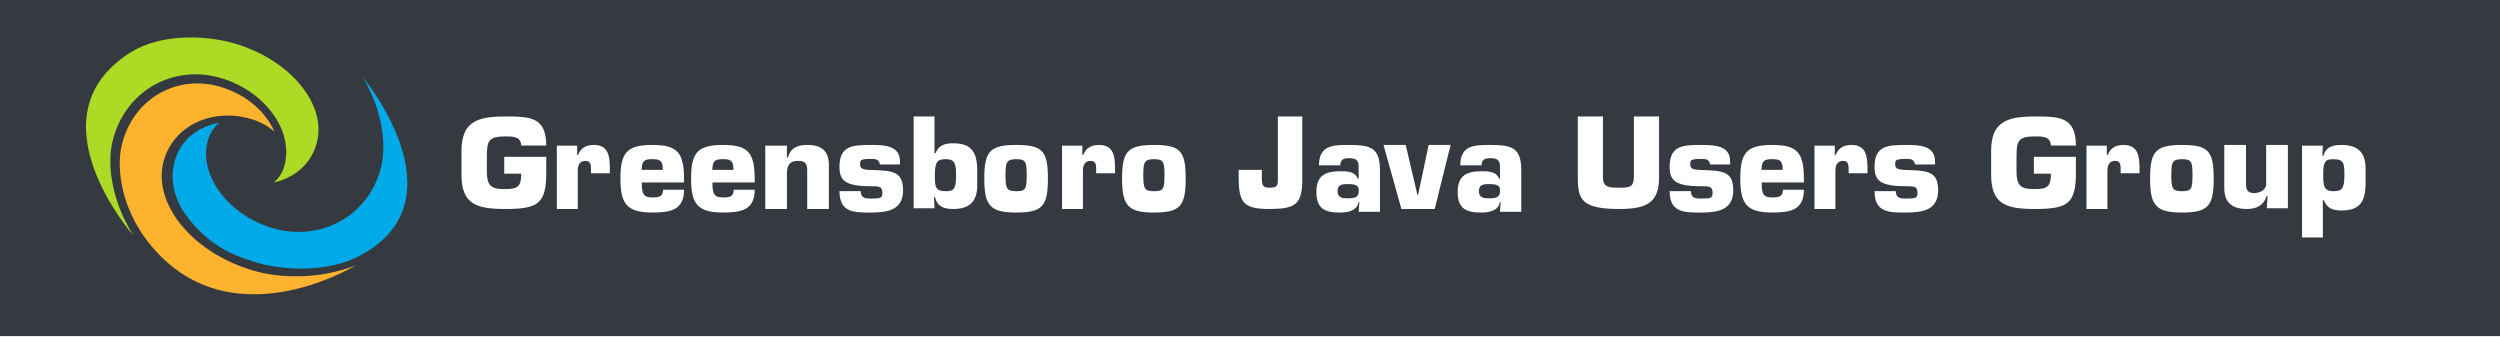
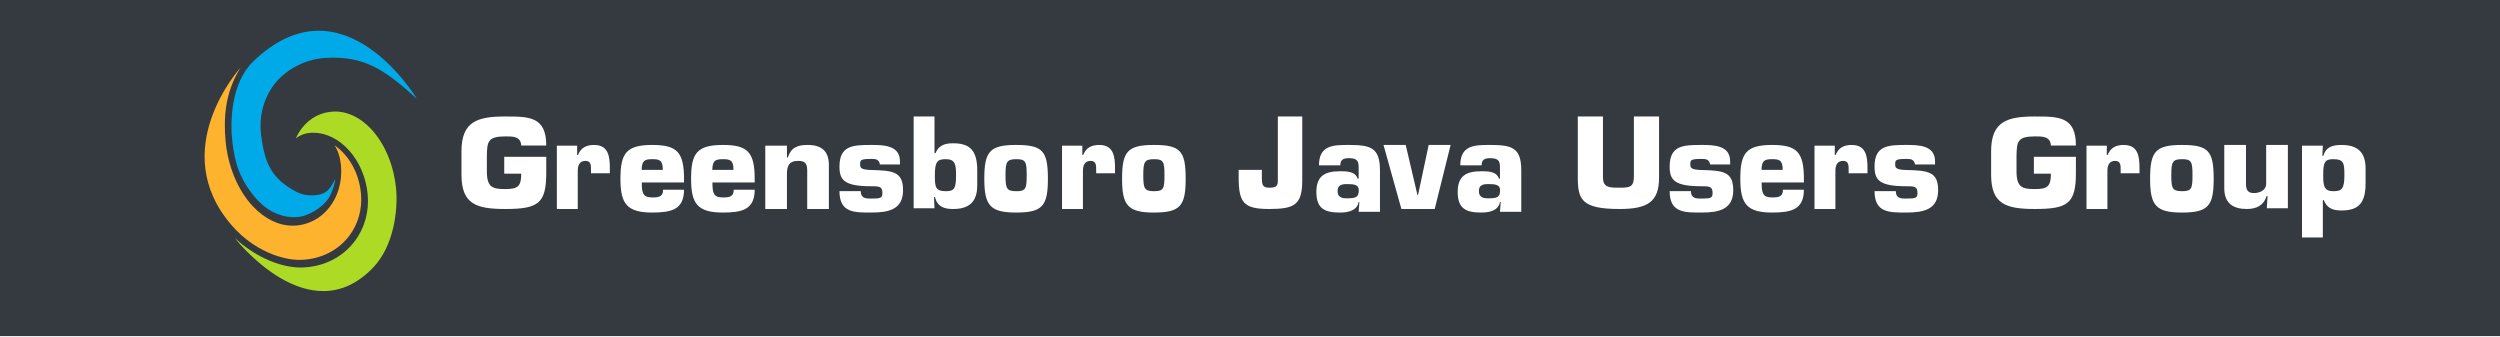
<svg xmlns="http://www.w3.org/2000/svg" width="558px" height="75px" viewBox="0 0 558 75" version="1.1">
  <defs />
  <g id="Page-1" stroke="none" stroke-width="1" fill="none" fill-rule="evenodd">
-     <g id="GSO-JUG" transform="translate(-2031, -1307)">
-       <g id="gso-jug-banner" transform="translate(2030, 1290)">
-         <rect id="Rectangle-40" fill="#343A40" x="1" y="17" width="558" height="75" />
-         <g id="Group-4" transform="translate(56.01704, 53.62941) rotate(-285) translate(-56.01704, -53.62941) translate(13.51704, 7.62941)" fill-rule="nonzero">
-           <path d="M78.628,50.135 C79.954,44.509 78.728,38.864 75.264,34.644 C72.601,31.402 68.781,29.241 64.505,28.56 C59.996,27.84 55.501,28.562 51.848,30.592 C50.823,31.16 49.905,31.811 49.097,32.53 C50.902,31.942 52.982,31.817 55.215,32.173 C64.522,33.657 70.527,41.508 68.603,49.675 C67.674,53.613 64.753,57.121 60.377,59.551 C54.821,62.636 47.421,63.735 40.075,62.564 C34.14,61.617 26.138,58.207 20.113,51.934 C20.113,51.934 38.554,79.864 64.333,66.701 C72.943,62.305 77.485,54.982 78.628,50.135 Z" id="Shape" fill="#FDB32E" transform="translate(49.6317, 49.25759) scale(-1, 1) rotate(50) translate(-49.6317, -49.25759) " />
-           <path d="M45.669,58.629 C48.498,58.983 51.262,59.172 53.923,58.84 C57.746,58.364 61.32,57.02 64.269,55.277 C68.112,53.005 70.402,49.508 71.07,46.026 C71.774,42.355 70.727,38.749 68.12,35.872 C67.39,35.065 66.563,34.346 65.658,33.721 C66.441,35.158 66.672,36.834 66.323,38.652 C64.87,46.229 55.547,51.374 45.54,50.122 C40.714,49.518 36.337,47.286 33.217,43.84 C29.253,39.463 27.637,33.523 28.784,27.543 C29.711,22.71 33.558,16.116 40.961,11.014 C40.961,11.014 8.848,26.144 24.667,47.303 C29.859,54.246 39.729,57.886 45.669,58.629 Z" id="Shape" fill="#00AAE8" transform="translate(45.7853, 35.01321) scale(-1, 1) rotate(50) translate(-45.7853, -35.01321) " />
-           <path d="M56.348,44.019 C51.777,36.788 42.151,33.162 36.279,32.219 C29.465,31.124 22.625,32.136 17.515,34.996 C13.587,37.194 10.969,40.347 10.144,43.877 C9.272,47.599 10.147,51.31 12.606,54.325 C13.293,55.171 14.083,55.93 14.953,56.596 C14.241,55.106 14.09,53.389 14.521,51.546 C16.319,43.863 25.829,38.906 35.722,40.494 C40.493,41.261 44.742,43.673 47.685,47.285 C51.424,51.871 52.754,57.98 51.336,64.044 C50.189,68.943 46.057,75.549 38.458,80.523 C38.458,80.523 70.524,66.444 56.348,44.019 Z" id="Shape" fill="#ADDB25" transform="translate(34.88983, 56.15491) scale(-1, 1) rotate(50) translate(-34.88983, -56.15491) " />
+     <g id="GSO-JUG" transform="translate(-3202, -1469)">
+       <g id="gso-jug-banner" transform="translate(3202, 1455)">
+         <g transform="translate(0, 14)">
+           <rect id="Rectangle-40" fill="#343A40" x="0" y="0" width="558" height="75" />
+           <path d="M121.924,32.476 L116.34,32.476 C116.23,30.417 114.442,30.444 112.792,30.444 C108.831,30.444 108.721,31.636 108.666,34.915 L108.666,38.22 C108.666,41.824 109.931,42.203 112.792,42.203 C115.598,42.203 116.34,41.58 116.34,38.762 L112.544,38.762 L112.544,34.996 L121.924,34.996 L121.924,38.545 C121.924,45.401 120.164,46.647 112.792,46.647 C106.301,46.647 103,45.563 103,38.979 L103,33.722 C103,27.003 106.741,26 112.792,26 C118.128,26 121.924,26.027 121.924,32.476 Z M131.912,38.679 L131.912,38.006 C131.912,37.01 131.966,35.906 130.691,35.906 C129.281,35.906 128.955,37.01 128.955,38.167 L128.955,46.647 L124.289,46.647 L124.289,32.514 L128.82,32.514 L128.82,34.587 L129.01,34.587 C129.335,33.78 129.796,33.214 130.393,32.864 C130.99,32.514 131.722,32.353 132.59,32.353 C135.846,32.353 136.117,34.991 136.117,37.575 L136.117,38.679 L131.912,38.679 Z M143.213,37.912 L147.944,37.912 C147.944,35.673 147.133,35.529 145.509,35.529 C143.801,35.529 143.269,35.931 143.213,37.912 Z M148,42.356 L152.675,42.356 C152.675,44.575 151.956,45.84 150.711,46.57 C149.466,47.273 147.695,47.441 145.593,47.441 C139.866,47.441 138.482,45.418 138.482,39.911 C138.482,34.235 139.755,32.353 145.593,32.353 C151.043,32.353 152.675,33.898 152.675,39.911 L152.675,40.726 L143.241,40.726 C143.241,43.311 143.628,44.07 145.593,44.07 C147.059,44.07 148,43.901 148,42.356 Z M158.983,37.912 L163.714,37.912 C163.714,35.673 162.902,35.529 161.279,35.529 C159.571,35.529 159.039,35.931 158.983,37.912 Z M163.77,42.356 L168.445,42.356 C168.445,44.575 167.726,45.84 166.481,46.57 C165.236,47.273 163.465,47.441 161.363,47.441 C155.636,47.441 154.252,45.418 154.252,39.911 C154.252,34.235 155.525,32.353 161.363,32.353 C166.813,32.353 168.445,33.898 168.445,39.911 L168.445,40.726 L159.011,40.726 C159.011,43.311 159.398,44.07 161.363,44.07 C162.829,44.07 163.77,43.901 163.77,42.356 Z M170.811,32.514 L175.645,32.514 L175.645,35.153 L175.842,35.153 C176.207,34.022 176.741,33.322 177.472,32.918 C178.202,32.488 179.13,32.353 180.254,32.353 C183.514,32.353 185.004,33.833 185.004,36.875 L185.004,46.647 L180.17,46.647 L180.17,37.952 C180.142,36.579 179.748,35.906 178.174,35.906 C176.01,35.906 175.645,37.145 175.645,38.867 L175.645,46.647 L170.811,46.647 L170.811,32.514 Z M200.872,36.708 L196.399,36.708 C196.316,36.09 196.012,35.781 195.653,35.612 C195.294,35.472 194.852,35.472 194.466,35.472 C191.981,35.472 191.981,35.781 191.981,36.652 C191.981,37.382 192.036,37.888 194.466,37.944 C199.381,38.057 201.562,38.338 201.562,42.468 C201.562,46.795 198.276,47.441 194.466,47.441 C190.71,47.441 187.369,47.525 187.369,42.665 L192.119,42.665 C192.119,44.322 193.306,44.322 194.466,44.322 C196.619,44.322 196.951,44.182 196.951,43.03 C196.951,41.569 196.122,41.569 194.466,41.569 C188.446,41.569 187.369,40.192 187.369,37.186 C187.369,32.437 190.434,32.353 194.466,32.353 C197.117,32.353 200.872,32.381 200.872,36.006 L200.872,36.708 Z M203.928,26 L208.578,26 L208.578,34.193 L208.794,34.193 C209.551,32.336 211.038,31.981 212.741,31.981 C216.634,31.981 218.121,33.729 218.121,38.099 L218.121,41.376 C218.121,45.172 216.174,46.647 212.741,46.647 C210.713,46.647 209.226,46.155 208.686,43.998 L208.469,43.998 L208.578,46.483 L203.928,46.483 L203.928,26 Z M211.142,42.676 C213.05,42.676 213.39,41.996 213.39,39.09 C213.39,36.786 213.233,35.529 211.142,35.529 C209.286,35.529 208.659,35.974 208.659,39.09 C208.659,41.76 208.763,42.676 211.142,42.676 Z M226.781,32.353 C232.728,32.353 233.891,33.674 233.891,39.911 C233.891,45.98 232.674,47.441 226.781,47.441 C220.968,47.441 219.698,45.812 219.698,39.911 C219.698,33.87 220.86,32.353 226.781,32.353 Z M226.859,35.529 C224.69,35.529 224.429,36.132 224.429,39.116 C224.429,42.101 224.69,42.676 226.859,42.676 C228.95,42.676 229.16,42.101 229.16,39.116 C229.16,36.132 228.95,35.529 226.859,35.529 Z M244.667,38.679 L244.667,38.006 C244.667,37.01 244.722,35.906 243.447,35.906 C242.036,35.906 241.71,37.01 241.71,38.167 L241.71,46.647 L237.045,46.647 L237.045,32.514 L241.575,32.514 L241.575,34.587 L241.765,34.587 C242.09,33.78 242.551,33.214 243.148,32.864 C243.745,32.514 244.477,32.353 245.345,32.353 C248.601,32.353 248.872,34.991 248.872,37.575 L248.872,38.679 L244.667,38.679 Z M257.532,32.353 C263.479,32.353 264.642,33.674 264.642,39.911 C264.642,45.98 263.425,47.441 257.532,47.441 C251.72,47.441 250.449,45.812 250.449,39.911 C250.449,33.87 251.611,32.353 257.532,32.353 Z M257.611,35.529 C255.441,35.529 255.18,36.132 255.18,39.116 C255.18,42.101 255.441,42.676 257.611,42.676 C259.702,42.676 259.911,42.101 259.911,39.116 C259.911,36.132 259.702,35.529 257.611,35.529 Z M285.214,26 L290.662,26 L290.662,40.174 C290.662,45.664 289.028,46.647 283.307,46.647 C277.641,46.647 276.469,45.309 276.469,39.601 L276.469,37.908 L281.645,37.908 L281.645,39.601 C281.645,41.294 281.836,41.895 283.307,41.895 C284.996,41.895 285.214,41.458 285.214,40.174 L285.214,26 Z M300.647,41.088 C299.471,41.088 298.547,41.287 298.547,42.648 C298.547,44.265 299.919,44.265 300.647,44.265 C302.662,44.265 303.278,44.009 303.278,42.45 C303.278,41.202 302.215,41.088 300.647,41.088 Z M303.251,47.273 L303.417,45.081 L303.251,45.081 C302.891,47.104 300.733,47.441 299.073,47.441 C295.753,47.441 293.816,46.626 293.816,42.861 C293.816,39.321 295.642,38.225 299.073,38.225 C300.429,38.225 302.504,38.197 303.029,39.883 L303.251,39.883 L303.251,37.551 C303.251,36.174 303.168,35.303 301.093,35.303 C299.903,35.303 299.156,35.584 299.156,36.905 L294.397,36.905 C294.397,32.325 297.69,32.353 301.093,32.353 C305.962,32.353 308.009,32.971 308.009,38.057 L308.009,47.273 L303.251,47.273 Z M323.779,32.353 L320.227,46.647 L312.791,46.647 L308.798,32.353 L313.755,32.353 L316.371,43.516 L316.509,43.516 L318.877,32.353 L323.779,32.353 Z M332.187,41.088 C331.011,41.088 330.087,41.287 330.087,42.648 C330.087,44.265 331.459,44.265 332.187,44.265 C334.202,44.265 334.818,44.009 334.818,42.45 C334.818,41.202 333.754,41.088 332.187,41.088 Z M334.791,47.273 L334.957,45.081 L334.791,45.081 C334.431,47.104 332.273,47.441 330.613,47.441 C327.293,47.441 325.356,46.626 325.356,42.861 C325.356,39.321 327.182,38.225 330.613,38.225 C331.969,38.225 334.044,38.197 334.569,39.883 L334.791,39.883 L334.791,37.551 C334.791,36.174 334.708,35.303 332.633,35.303 C331.443,35.303 330.696,35.584 330.696,36.905 L325.937,36.905 C325.937,32.325 329.23,32.353 332.633,32.353 C337.502,32.353 339.549,32.971 339.549,38.057 L339.549,47.273 L334.791,47.273 Z M364.686,26 L370.301,26 L370.301,39.655 C370.301,45.118 367.662,46.647 361.485,46.647 C353.063,46.647 352.165,44.571 352.165,39.655 L352.165,26 L357.78,26 L357.78,39.546 C357.78,41.868 359.127,41.895 361.485,41.895 C363.872,41.895 364.686,41.704 364.686,39.3 L364.686,26 Z M386.169,36.708 L381.695,36.708 C381.613,36.09 381.309,35.781 380.95,35.612 C380.591,35.472 380.149,35.472 379.763,35.472 C377.277,35.472 377.277,35.781 377.277,36.652 C377.277,37.382 377.333,37.888 379.763,37.944 C384.678,38.057 386.859,38.338 386.859,42.468 C386.859,46.795 383.573,47.441 379.763,47.441 C376.007,47.441 372.666,47.525 372.666,42.665 L377.415,42.665 C377.415,44.322 378.603,44.322 379.763,44.322 C381.916,44.322 382.248,44.182 382.248,43.03 C382.248,41.569 381.419,41.569 379.763,41.569 C373.743,41.569 372.666,40.192 372.666,37.186 C372.666,32.437 375.731,32.353 379.763,32.353 C382.413,32.353 386.169,32.381 386.169,36.006 L386.169,36.708 Z M393.167,37.912 L397.898,37.912 C397.898,35.673 397.086,35.529 395.462,35.529 C393.755,35.529 393.223,35.931 393.167,37.912 Z M397.953,42.356 L402.629,42.356 C402.629,44.575 401.91,45.84 400.665,46.57 C399.42,47.273 397.649,47.441 395.546,47.441 C389.819,47.441 388.436,45.418 388.436,39.911 C388.436,34.235 389.709,32.353 395.546,32.353 C400.997,32.353 402.629,33.898 402.629,39.911 L402.629,40.726 L393.195,40.726 C393.195,43.311 393.582,44.07 395.546,44.07 C397.013,44.07 397.953,43.901 397.953,42.356 Z M412.617,38.679 L412.617,38.006 C412.617,37.01 412.671,35.906 411.396,35.906 C409.986,35.906 409.66,37.01 409.66,38.167 L409.66,46.647 L404.994,46.647 L404.994,32.514 L409.525,32.514 L409.525,34.587 L409.715,34.587 C410.04,33.78 410.501,33.214 411.098,32.864 C411.695,32.514 412.427,32.353 413.295,32.353 C416.551,32.353 416.822,34.991 416.822,37.575 L416.822,38.679 L412.617,38.679 Z M431.902,36.708 L427.428,36.708 C427.345,36.09 427.042,35.781 426.683,35.612 C426.324,35.472 425.882,35.472 425.495,35.472 C423.01,35.472 423.01,35.781 423.01,36.652 C423.01,37.382 423.065,37.888 425.495,37.944 C430.41,38.057 432.592,38.338 432.592,42.468 C432.592,46.795 429.306,47.441 425.495,47.441 C421.74,47.441 418.399,47.525 418.399,42.665 L423.148,42.665 C423.148,44.322 424.336,44.322 425.495,44.322 C427.649,44.322 427.981,44.182 427.981,43.03 C427.981,41.569 427.152,41.569 425.495,41.569 C419.476,41.569 418.399,40.192 418.399,37.186 C418.399,32.437 421.464,32.353 425.495,32.353 C428.146,32.353 431.902,32.381 431.902,36.006 L431.902,36.708 Z M463.343,32.476 L457.76,32.476 C457.65,30.417 455.862,30.444 454.211,30.444 C450.251,30.444 450.14,31.636 450.085,34.915 L450.085,38.22 C450.085,41.824 451.351,42.203 454.211,42.203 C457.017,42.203 457.76,41.58 457.76,38.762 L453.964,38.762 L453.964,34.996 L463.343,34.996 L463.343,38.545 C463.343,45.401 461.583,46.647 454.211,46.647 C447.72,46.647 444.419,45.563 444.419,38.979 L444.419,33.722 C444.419,27.003 448.16,26 454.211,26 C459.547,26 463.343,26.027 463.343,32.476 Z M473.331,38.679 L473.331,38.006 C473.331,37.01 473.386,35.906 472.111,35.906 C470.7,35.906 470.375,37.01 470.375,38.167 L470.375,46.647 L465.709,46.647 L465.709,32.514 L470.239,32.514 L470.239,34.587 L470.429,34.587 C470.754,33.78 471.216,33.214 471.812,32.864 C472.409,32.514 473.142,32.353 474.01,32.353 C477.265,32.353 477.536,34.991 477.536,37.575 L477.536,38.679 L473.331,38.679 Z M486.985,32.353 C492.932,32.353 494.095,33.674 494.095,39.911 C494.095,45.98 492.878,47.441 486.985,47.441 C481.172,47.441 479.902,45.812 479.902,39.911 C479.902,33.87 481.064,32.353 486.985,32.353 Z M487.063,35.529 C484.894,35.529 484.633,36.132 484.633,39.116 C484.633,42.101 484.894,42.676 487.063,42.676 C489.155,42.676 489.364,42.101 489.364,39.116 C489.364,36.132 489.155,35.529 487.063,35.529 Z M510.653,46.486 L505.95,46.486 L506.119,43.767 L505.894,43.767 C505.218,45.947 503.528,46.647 501.473,46.647 C498.544,46.647 496.46,45.463 496.46,42.017 L496.46,32.353 L501.304,32.353 L501.304,40.779 C501.304,42.071 501.445,43.094 503.078,43.094 C504.373,43.094 505.809,42.448 505.809,41.048 L505.809,32.353 L510.653,32.353 L510.653,46.486 Z M513.807,53 L513.807,32.516 L518.457,32.516 L518.349,34.777 L518.565,34.777 C519.106,32.843 520.593,32.353 522.62,32.353 C526.054,32.353 528,33.824 528,37.61 L528,40.879 C528,45.237 526.513,46.98 522.62,46.98 C520.917,46.98 519.43,46.626 518.673,44.665 L518.457,44.665 L518.457,53 L513.807,53 Z M520.786,35.529 C518.878,35.529 518.538,36.21 518.538,39.116 C518.538,41.42 518.695,42.676 520.786,42.676 C522.642,42.676 523.269,42.231 523.269,39.116 C523.269,36.446 523.164,35.529 520.786,35.529 Z" id="Greensboro-Java-User" fill="#FFFFFF" />
        </g>
-         <path d="M122.924,49.476 L117.34,49.476 C117.23,47.417 115.442,47.444 113.792,47.444 C109.831,47.444 109.721,48.636 109.666,51.915 L109.666,55.22 C109.666,58.824 110.931,59.203 113.792,59.203 C116.598,59.203 117.34,58.58 117.34,55.762 L113.544,55.762 L113.544,51.996 L122.924,51.996 L122.924,55.545 C122.924,62.401 121.164,63.647 113.792,63.647 C107.301,63.647 104,62.563 104,55.979 L104,50.722 C104,44.003 107.741,43 113.792,43 C119.128,43 122.924,43.027 122.924,49.476 Z M132.912,55.679 L132.912,55.006 C132.912,54.01 132.966,52.906 131.691,52.906 C130.281,52.906 129.955,54.01 129.955,55.167 L129.955,63.647 L125.289,63.647 L125.289,49.514 L129.82,49.514 L129.82,51.587 L130.01,51.587 C130.335,50.78 130.796,50.214 131.393,49.864 C131.99,49.514 132.722,49.353 133.59,49.353 C136.846,49.353 137.117,51.991 137.117,54.575 L137.117,55.679 L132.912,55.679 Z M144.213,54.912 L148.944,54.912 C148.944,52.673 148.133,52.529 146.509,52.529 C144.801,52.529 144.269,52.931 144.213,54.912 Z M149,59.356 L153.675,59.356 C153.675,61.575 152.956,62.84 151.711,63.57 C150.466,64.273 148.695,64.441 146.593,64.441 C140.866,64.441 139.482,62.418 139.482,56.911 C139.482,51.235 140.755,49.353 146.593,49.353 C152.043,49.353 153.675,50.898 153.675,56.911 L153.675,57.726 L144.241,57.726 C144.241,60.311 144.628,61.07 146.593,61.07 C148.059,61.07 149,60.901 149,59.356 Z M159.983,54.912 L164.714,54.912 C164.714,52.673 163.902,52.529 162.279,52.529 C160.571,52.529 160.039,52.931 159.983,54.912 Z M164.77,59.356 L169.445,59.356 C169.445,61.575 168.726,62.84 167.481,63.57 C166.236,64.273 164.465,64.441 162.363,64.441 C156.636,64.441 155.252,62.418 155.252,56.911 C155.252,51.235 156.525,49.353 162.363,49.353 C167.813,49.353 169.445,50.898 169.445,56.911 L169.445,57.726 L160.011,57.726 C160.011,60.311 160.398,61.07 162.363,61.07 C163.829,61.07 164.77,60.901 164.77,59.356 Z M171.811,49.514 L176.645,49.514 L176.645,52.153 L176.842,52.153 C177.207,51.022 177.741,50.322 178.472,49.918 C179.202,49.488 180.13,49.353 181.254,49.353 C184.514,49.353 186.004,50.833 186.004,53.875 L186.004,63.647 L181.17,63.647 L181.17,54.952 C181.142,53.579 180.748,52.906 179.174,52.906 C177.01,52.906 176.645,54.145 176.645,55.867 L176.645,63.647 L171.811,63.647 L171.811,49.514 Z M201.872,53.708 L197.399,53.708 C197.316,53.09 197.012,52.781 196.653,52.612 C196.294,52.472 195.852,52.472 195.466,52.472 C192.981,52.472 192.981,52.781 192.981,53.652 C192.981,54.382 193.036,54.888 195.466,54.944 C200.381,55.057 202.562,55.338 202.562,59.468 C202.562,63.795 199.276,64.441 195.466,64.441 C191.71,64.441 188.369,64.525 188.369,59.665 L193.119,59.665 C193.119,61.322 194.306,61.322 195.466,61.322 C197.619,61.322 197.951,61.182 197.951,60.03 C197.951,58.569 197.122,58.569 195.466,58.569 C189.446,58.569 188.369,57.192 188.369,54.186 C188.369,49.437 191.434,49.353 195.466,49.353 C198.117,49.353 201.872,49.381 201.872,53.006 L201.872,53.708 Z M204.928,43 L209.578,43 L209.578,51.193 L209.794,51.193 C210.551,49.336 212.038,48.981 213.741,48.981 C217.634,48.981 219.121,50.729 219.121,55.099 L219.121,58.376 C219.121,62.172 217.174,63.647 213.741,63.647 C211.713,63.647 210.226,63.155 209.686,60.998 L209.469,60.998 L209.578,63.483 L204.928,63.483 L204.928,43 Z M212.142,59.676 C214.05,59.676 214.39,58.996 214.39,56.09 C214.39,53.786 214.233,52.529 212.142,52.529 C210.286,52.529 209.659,52.974 209.659,56.09 C209.659,58.76 209.763,59.676 212.142,59.676 Z M227.781,49.353 C233.728,49.353 234.891,50.674 234.891,56.911 C234.891,62.98 233.674,64.441 227.781,64.441 C221.968,64.441 220.698,62.812 220.698,56.911 C220.698,50.87 221.86,49.353 227.781,49.353 Z M227.859,52.529 C225.69,52.529 225.429,53.132 225.429,56.116 C225.429,59.101 225.69,59.676 227.859,59.676 C229.95,59.676 230.16,59.101 230.16,56.116 C230.16,53.132 229.95,52.529 227.859,52.529 Z M245.667,55.679 L245.667,55.006 C245.667,54.01 245.722,52.906 244.447,52.906 C243.036,52.906 242.71,54.01 242.71,55.167 L242.71,63.647 L238.045,63.647 L238.045,49.514 L242.575,49.514 L242.575,51.587 L242.765,51.587 C243.09,50.78 243.551,50.214 244.148,49.864 C244.745,49.514 245.477,49.353 246.345,49.353 C249.601,49.353 249.872,51.991 249.872,54.575 L249.872,55.679 L245.667,55.679 Z M258.532,49.353 C264.479,49.353 265.642,50.674 265.642,56.911 C265.642,62.98 264.425,64.441 258.532,64.441 C252.72,64.441 251.449,62.812 251.449,56.911 C251.449,50.87 252.611,49.353 258.532,49.353 Z M258.611,52.529 C256.441,52.529 256.18,53.132 256.18,56.116 C256.18,59.101 256.441,59.676 258.611,59.676 C260.702,59.676 260.911,59.101 260.911,56.116 C260.911,53.132 260.702,52.529 258.611,52.529 Z M286.214,43 L291.662,43 L291.662,57.174 C291.662,62.664 290.028,63.647 284.307,63.647 C278.641,63.647 277.469,62.309 277.469,56.601 L277.469,54.908 L282.645,54.908 L282.645,56.601 C282.645,58.294 282.836,58.895 284.307,58.895 C285.996,58.895 286.214,58.458 286.214,57.174 L286.214,43 Z M301.647,58.088 C300.471,58.088 299.547,58.287 299.547,59.648 C299.547,61.265 300.919,61.265 301.647,61.265 C303.662,61.265 304.278,61.009 304.278,59.45 C304.278,58.202 303.215,58.088 301.647,58.088 Z M304.251,64.273 L304.417,62.081 L304.251,62.081 C303.891,64.104 301.733,64.441 300.073,64.441 C296.753,64.441 294.816,63.626 294.816,59.861 C294.816,56.321 296.642,55.225 300.073,55.225 C301.429,55.225 303.504,55.197 304.029,56.883 L304.251,56.883 L304.251,54.551 C304.251,53.174 304.168,52.303 302.093,52.303 C300.903,52.303 300.156,52.584 300.156,53.905 L295.397,53.905 C295.397,49.325 298.69,49.353 302.093,49.353 C306.962,49.353 309.009,49.971 309.009,55.057 L309.009,64.273 L304.251,64.273 Z M324.779,49.353 L321.227,63.647 L313.791,63.647 L309.798,49.353 L314.755,49.353 L317.371,60.516 L317.509,60.516 L319.877,49.353 L324.779,49.353 Z M333.187,58.088 C332.011,58.088 331.087,58.287 331.087,59.648 C331.087,61.265 332.459,61.265 333.187,61.265 C335.202,61.265 335.818,61.009 335.818,59.45 C335.818,58.202 334.754,58.088 333.187,58.088 Z M335.791,64.273 L335.957,62.081 L335.791,62.081 C335.431,64.104 333.273,64.441 331.613,64.441 C328.293,64.441 326.356,63.626 326.356,59.861 C326.356,56.321 328.182,55.225 331.613,55.225 C332.969,55.225 335.044,55.197 335.569,56.883 L335.791,56.883 L335.791,54.551 C335.791,53.174 335.708,52.303 333.633,52.303 C332.443,52.303 331.696,52.584 331.696,53.905 L326.937,53.905 C326.937,49.325 330.23,49.353 333.633,49.353 C338.502,49.353 340.549,49.971 340.549,55.057 L340.549,64.273 L335.791,64.273 Z M365.686,43 L371.301,43 L371.301,56.655 C371.301,62.118 368.662,63.647 362.485,63.647 C354.063,63.647 353.165,61.571 353.165,56.655 L353.165,43 L358.78,43 L358.78,56.546 C358.78,58.868 360.127,58.895 362.485,58.895 C364.872,58.895 365.686,58.704 365.686,56.3 L365.686,43 Z M387.169,53.708 L382.695,53.708 C382.613,53.09 382.309,52.781 381.95,52.612 C381.591,52.472 381.149,52.472 380.763,52.472 C378.277,52.472 378.277,52.781 378.277,53.652 C378.277,54.382 378.333,54.888 380.763,54.944 C385.678,55.057 387.859,55.338 387.859,59.468 C387.859,63.795 384.573,64.441 380.763,64.441 C377.007,64.441 373.666,64.525 373.666,59.665 L378.415,59.665 C378.415,61.322 379.603,61.322 380.763,61.322 C382.916,61.322 383.248,61.182 383.248,60.03 C383.248,58.569 382.419,58.569 380.763,58.569 C374.743,58.569 373.666,57.192 373.666,54.186 C373.666,49.437 376.731,49.353 380.763,49.353 C383.413,49.353 387.169,49.381 387.169,53.006 L387.169,53.708 Z M394.167,54.912 L398.898,54.912 C398.898,52.673 398.086,52.529 396.462,52.529 C394.755,52.529 394.223,52.931 394.167,54.912 Z M398.953,59.356 L403.629,59.356 C403.629,61.575 402.91,62.84 401.665,63.57 C400.42,64.273 398.649,64.441 396.546,64.441 C390.819,64.441 389.436,62.418 389.436,56.911 C389.436,51.235 390.709,49.353 396.546,49.353 C401.997,49.353 403.629,50.898 403.629,56.911 L403.629,57.726 L394.195,57.726 C394.195,60.311 394.582,61.07 396.546,61.07 C398.013,61.07 398.953,60.901 398.953,59.356 Z M413.617,55.679 L413.617,55.006 C413.617,54.01 413.671,52.906 412.396,52.906 C410.986,52.906 410.66,54.01 410.66,55.167 L410.66,63.647 L405.994,63.647 L405.994,49.514 L410.525,49.514 L410.525,51.587 L410.715,51.587 C411.04,50.78 411.501,50.214 412.098,49.864 C412.695,49.514 413.427,49.353 414.295,49.353 C417.551,49.353 417.822,51.991 417.822,54.575 L417.822,55.679 L413.617,55.679 Z M432.902,53.708 L428.428,53.708 C428.345,53.09 428.042,52.781 427.683,52.612 C427.324,52.472 426.882,52.472 426.495,52.472 C424.01,52.472 424.01,52.781 424.01,53.652 C424.01,54.382 424.065,54.888 426.495,54.944 C431.41,55.057 433.592,55.338 433.592,59.468 C433.592,63.795 430.306,64.441 426.495,64.441 C422.74,64.441 419.399,64.525 419.399,59.665 L424.148,59.665 C424.148,61.322 425.336,61.322 426.495,61.322 C428.649,61.322 428.981,61.182 428.981,60.03 C428.981,58.569 428.152,58.569 426.495,58.569 C420.476,58.569 419.399,57.192 419.399,54.186 C419.399,49.437 422.464,49.353 426.495,49.353 C429.146,49.353 432.902,49.381 432.902,53.006 L432.902,53.708 Z M464.343,49.476 L458.76,49.476 C458.65,47.417 456.862,47.444 455.211,47.444 C451.251,47.444 451.14,48.636 451.085,51.915 L451.085,55.22 C451.085,58.824 452.351,59.203 455.211,59.203 C458.017,59.203 458.76,58.58 458.76,55.762 L454.964,55.762 L454.964,51.996 L464.343,51.996 L464.343,55.545 C464.343,62.401 462.583,63.647 455.211,63.647 C448.72,63.647 445.419,62.563 445.419,55.979 L445.419,50.722 C445.419,44.003 449.16,43 455.211,43 C460.547,43 464.343,43.027 464.343,49.476 Z M474.331,55.679 L474.331,55.006 C474.331,54.01 474.386,52.906 473.111,52.906 C471.7,52.906 471.375,54.01 471.375,55.167 L471.375,63.647 L466.709,63.647 L466.709,49.514 L471.239,49.514 L471.239,51.587 L471.429,51.587 C471.754,50.78 472.216,50.214 472.812,49.864 C473.409,49.514 474.142,49.353 475.01,49.353 C478.265,49.353 478.536,51.991 478.536,54.575 L478.536,55.679 L474.331,55.679 Z M487.985,49.353 C493.932,49.353 495.095,50.674 495.095,56.911 C495.095,62.98 493.878,64.441 487.985,64.441 C482.172,64.441 480.902,62.812 480.902,56.911 C480.902,50.87 482.064,49.353 487.985,49.353 Z M488.063,52.529 C485.894,52.529 485.633,53.132 485.633,56.116 C485.633,59.101 485.894,59.676 488.063,59.676 C490.155,59.676 490.364,59.101 490.364,56.116 C490.364,53.132 490.155,52.529 488.063,52.529 Z M511.653,63.486 L506.95,63.486 L507.119,60.767 L506.894,60.767 C506.218,62.947 504.528,63.647 502.473,63.647 C499.544,63.647 497.46,62.463 497.46,59.017 L497.46,49.353 L502.304,49.353 L502.304,57.779 C502.304,59.071 502.445,60.094 504.078,60.094 C505.373,60.094 506.809,59.448 506.809,58.048 L506.809,49.353 L511.653,49.353 L511.653,63.486 Z M514.807,70 L514.807,49.516 L519.457,49.516 L519.349,51.777 L519.565,51.777 C520.106,49.843 521.593,49.353 523.62,49.353 C527.054,49.353 529,50.824 529,54.61 L529,57.879 C529,62.237 527.513,63.98 523.62,63.98 C521.917,63.98 520.43,63.626 519.673,61.665 L519.457,61.665 L519.457,70 L514.807,70 Z M521.786,52.529 C519.878,52.529 519.538,53.21 519.538,56.116 C519.538,58.42 519.695,59.676 521.786,59.676 C523.642,59.676 524.269,59.231 524.269,56.116 C524.269,53.446 524.164,52.529 521.786,52.529 Z" id="Greensboro-Java-User" fill="#FFFFFF" />
+         <g id="Group-4" transform="translate(69.15323, 48.29197) scale(-1, 1) rotate(-386) translate(-69.15323, -48.29197) translate(36.15323, 10.79197)" fill-rule="nonzero">
+           <path d="M60.588,42.985 C61.617,38.611 60.665,34.221 57.977,30.94 C55.909,28.419 52.944,26.738 49.625,26.208 C46.126,25.649 42.637,26.21 39.801,27.789 C39.006,28.23 38.293,28.737 37.666,29.296 C39.067,28.839 40.681,28.742 42.415,29.018 C49.638,30.172 54.3,36.277 52.806,42.628 C52.086,45.69 49.818,48.418 46.421,50.307 C42.109,52.707 36.365,53.561 30.663,52.65 C26.055,51.914 20.436,50.367 15.759,45.488 C15.759,45.488 29.482,66.103 49.492,55.867 C56.175,52.449 59.701,46.755 60.588,42.985 Z" id="Shape" fill="#FDB32E" transform="translate(38.37642, 42.35798) scale(-1, 1) rotate(50) translate(-38.37642, -42.35798) " />
+           <path d="M33.662,50.217 C35.858,50.492 38.004,50.639 40.07,50.381 C43.036,50.011 45.811,48.966 48.1,47.61 C51.083,45.843 52.861,43.124 53.379,40.417 C53.925,37.562 52.53,33.988 50.943,32.332 C50.038,31.388 48.211,30.227 47.193,29.973 C49.165,31.547 49.932,32.714 49.705,34.707 C49.458,36.88 48.592,38.259 47.889,39.048 C43.783,43.65 40.056,44.416 33.562,43.601 C29.816,43.132 26.419,41.396 23.997,38.717 C20.92,35.313 19.574,30.157 20.463,25.498 C22.082,17.021 26.086,13.411 34.239,7.929 C34.239,7.929 3.382,17.294 17.361,41.409 C20.775,47.299 29.051,49.639 33.662,50.217 Z" id="Shape" fill="#00AAE8" transform="translate(33.61334, 29.22201) scale(-1, 1) rotate(50) translate(-33.61334, -29.22201) " />
+           <path d="M43.738,38.023 C40.19,32.4 32.718,29.58 28.16,28.847 C22.871,27.995 17.562,28.783 13.595,31.006 C10.546,32.715 8.515,35.167 7.874,37.912 C7.197,40.807 7.876,43.692 9.785,46.037 C10.318,46.695 10.931,47.285 11.607,47.803 C11.054,46.644 10.937,45.309 11.271,43.876 C12.667,37.902 20.049,34.046 27.728,35.282 C31.431,35.878 34.729,37.754 37.014,40.562 C39.915,44.129 40.948,48.879 39.847,53.594 C38.957,57.404 35.75,62.54 29.851,66.408 C29.851,66.408 54.741,55.46 43.738,38.023 Z" id="Shape" fill="#ADDB25" transform="translate(27.08185, 47.45973) scale(-1, 1) rotate(50) translate(-27.08185, -47.45973) " />
+         </g>
      </g>
    </g>
  </g>
</svg>
